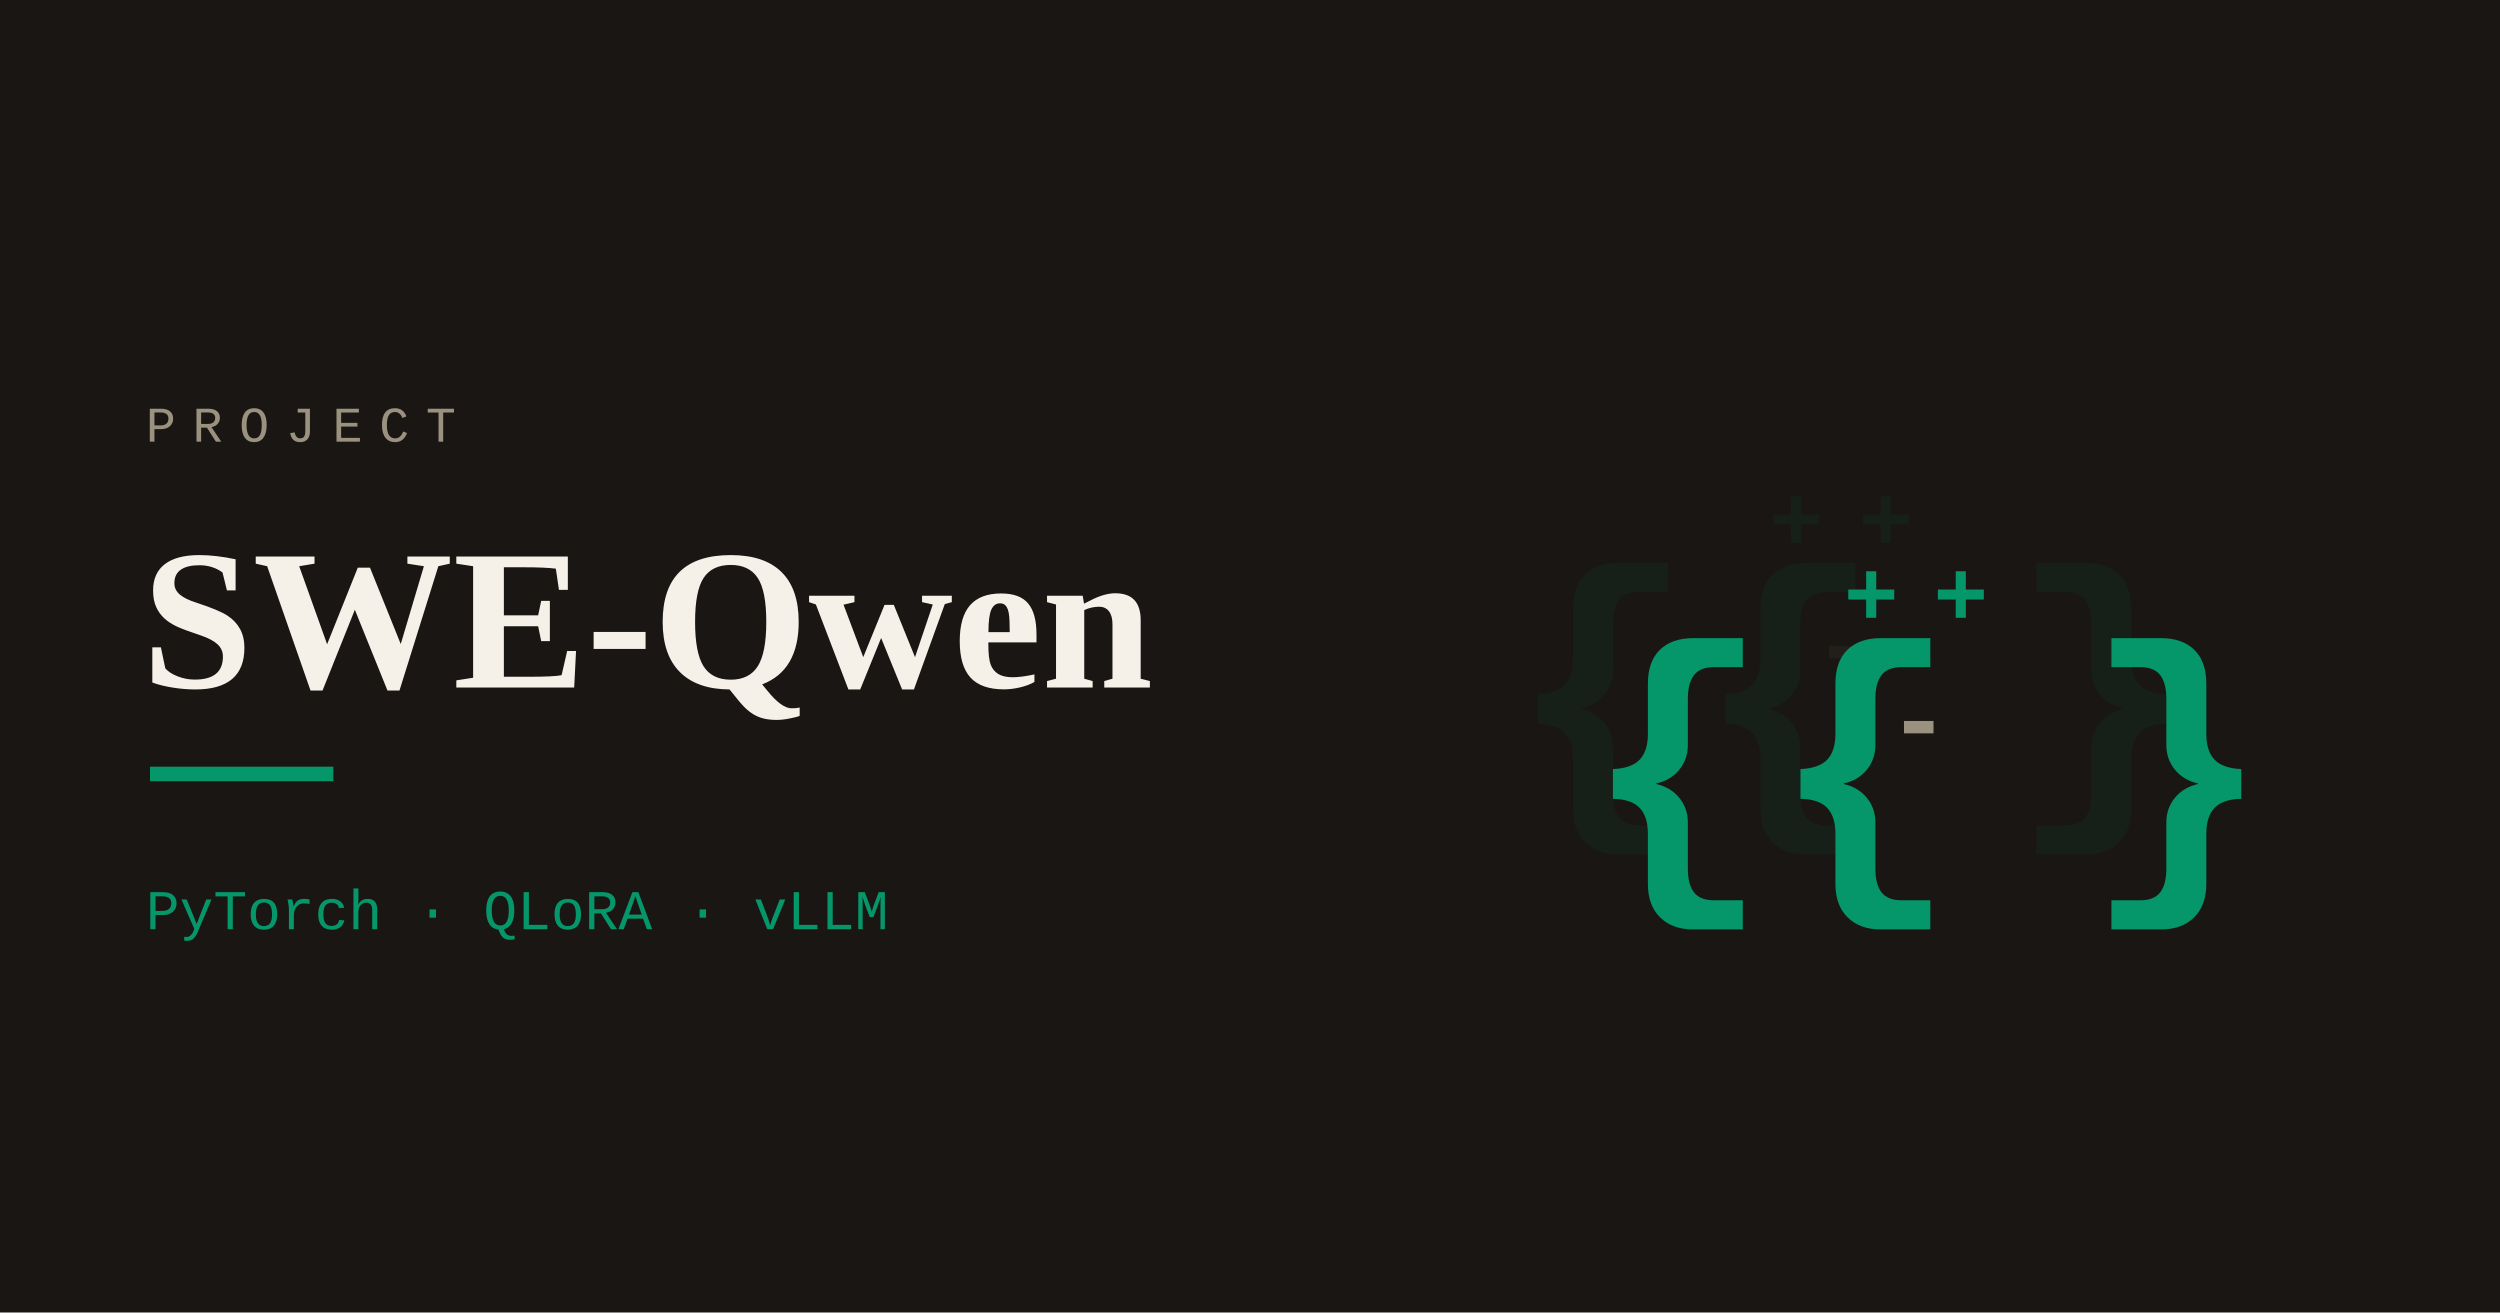
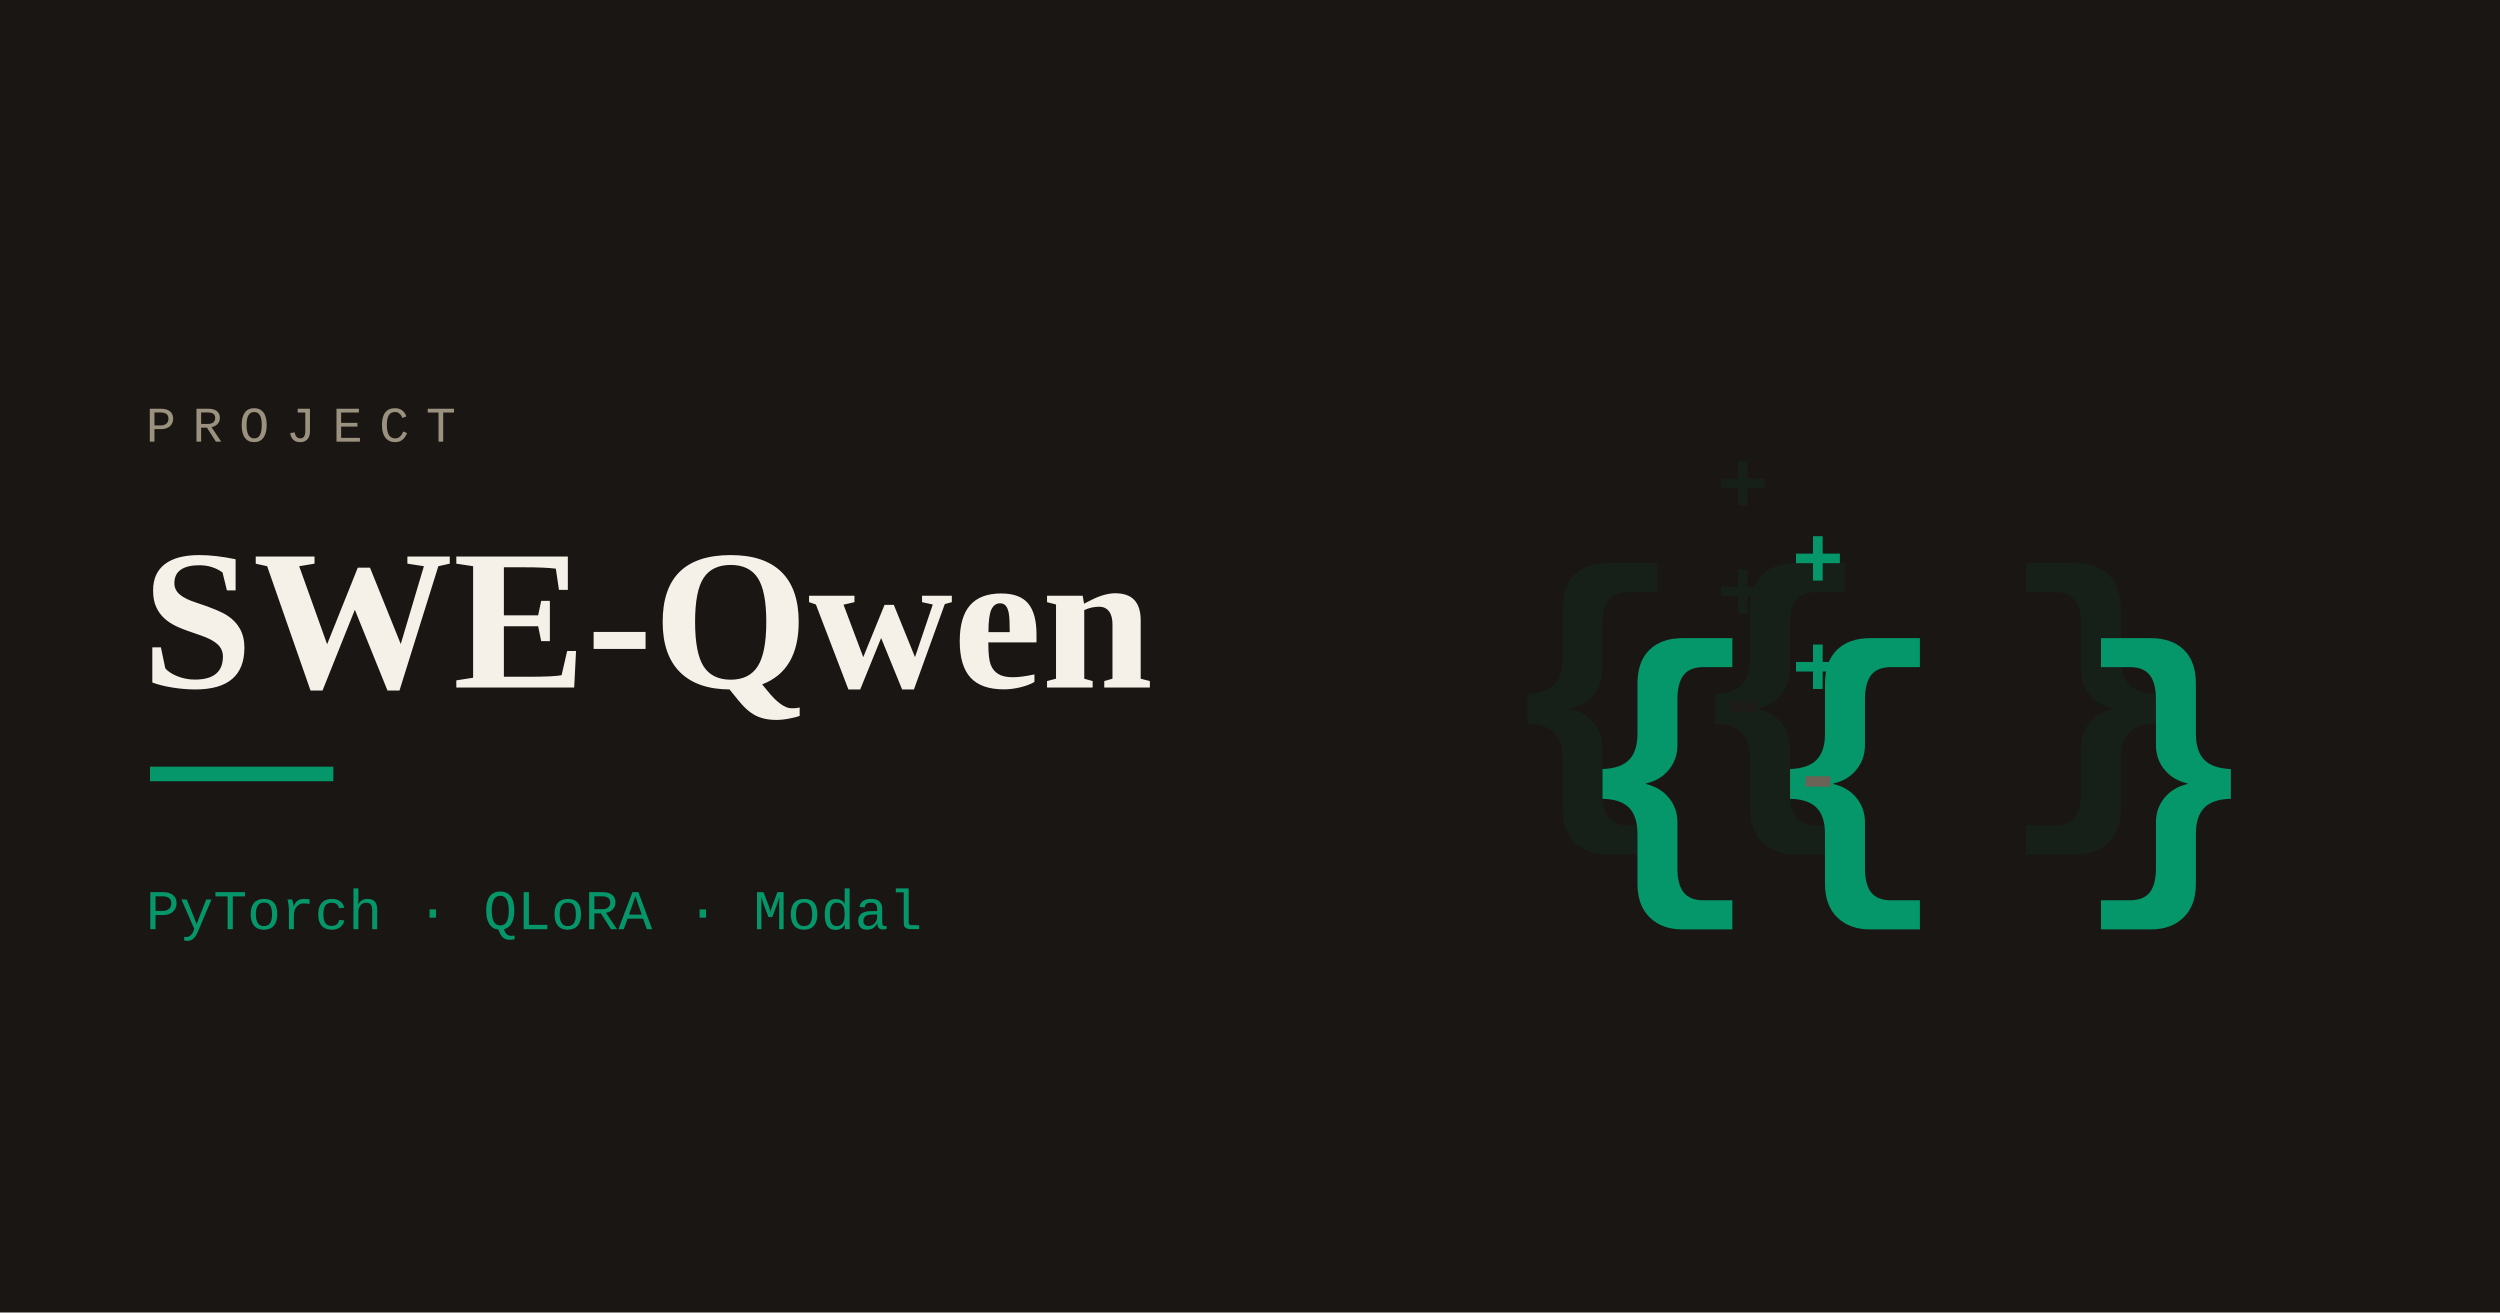
<svg xmlns="http://www.w3.org/2000/svg" viewBox="0 0 1200 630" role="img" aria-label="SWE-Qwen">
  <rect width="1200" height="630" fill="#191613" />
  <g transform="translate(664,134)" opacity="0.07">
    <g font-family="Menlo, Consolas, 'Courier New', monospace" font-weight="700">
-       <text x="60" y="245" font-size="150" fill="#059669">{{</text>
-       <text x="300" y="245" font-size="150" fill="#059669">}</text>
-       <text x="185" y="130" font-size="44" fill="#059669">+</text>
-       <text x="228" y="130" font-size="44" fill="#059669">+</text>
-       <text x="206" y="192" font-size="50" fill="#9a917f">-</text>
+       <text x="55" y="245" font-size="150" fill="#059669">{{</text>
+       <text x="295" y="245" font-size="150" fill="#059669">}</text>
+       <g font-size="42">
+         <text x="160" y="112" fill="#059669">+</text>
+         <text x="160" y="164" fill="#059669">+</text>
+         <text x="160" y="216" fill="#6b6355">-</text>
+       </g>
    </g>
  </g>
  <text x="70" y="212" font-family="Menlo, Consolas, 'Courier New', monospace" font-size="24" letter-spacing="8" fill="#9a917f">PROJECT</text>
  <text x="68" y="330" font-family="Georgia, 'Times New Roman', serif" font-size="96" font-weight="700" fill="#f5f0e8">SWE-Qwen</text>
  <rect x="72" y="368" width="88" height="7" fill="#059669" />
-   <text x="70" y="446" font-family="Menlo, Consolas, 'Courier New', monospace" font-size="27" fill="#059669">PyTorch · QLoRA · vLLM</text>
-   <g transform="translate(700,170) scale(1.0)">
+   <text x="70" y="446" font-family="Menlo, Consolas, 'Courier New', monospace" font-size="27" fill="#059669">PyTorch · QLoRA · Modal</text>
+   <g transform="translate(700,170)">
    <g font-family="Menlo, Consolas, 'Courier New', monospace" font-weight="700">
-       <text x="60" y="245" font-size="150" fill="#059669">{{</text>
-       <text x="300" y="245" font-size="150" fill="#059669">}</text>
-       <text x="185" y="130" font-size="44" fill="#059669">+</text>
-       <text x="228" y="130" font-size="44" fill="#059669">+</text>
-       <text x="206" y="192" font-size="50" fill="#9a917f">-</text>
+       <text x="55" y="245" font-size="150" fill="#059669">{{</text>
+       <text x="295" y="245" font-size="150" fill="#059669">}</text>
+       <g font-size="42">
+         <text x="160" y="112" fill="#059669">+</text>
+         <text x="160" y="164" fill="#059669">+</text>
+         <text x="160" y="216" fill="#6b6355">-</text>
+       </g>
    </g>
  </g>
</svg>
